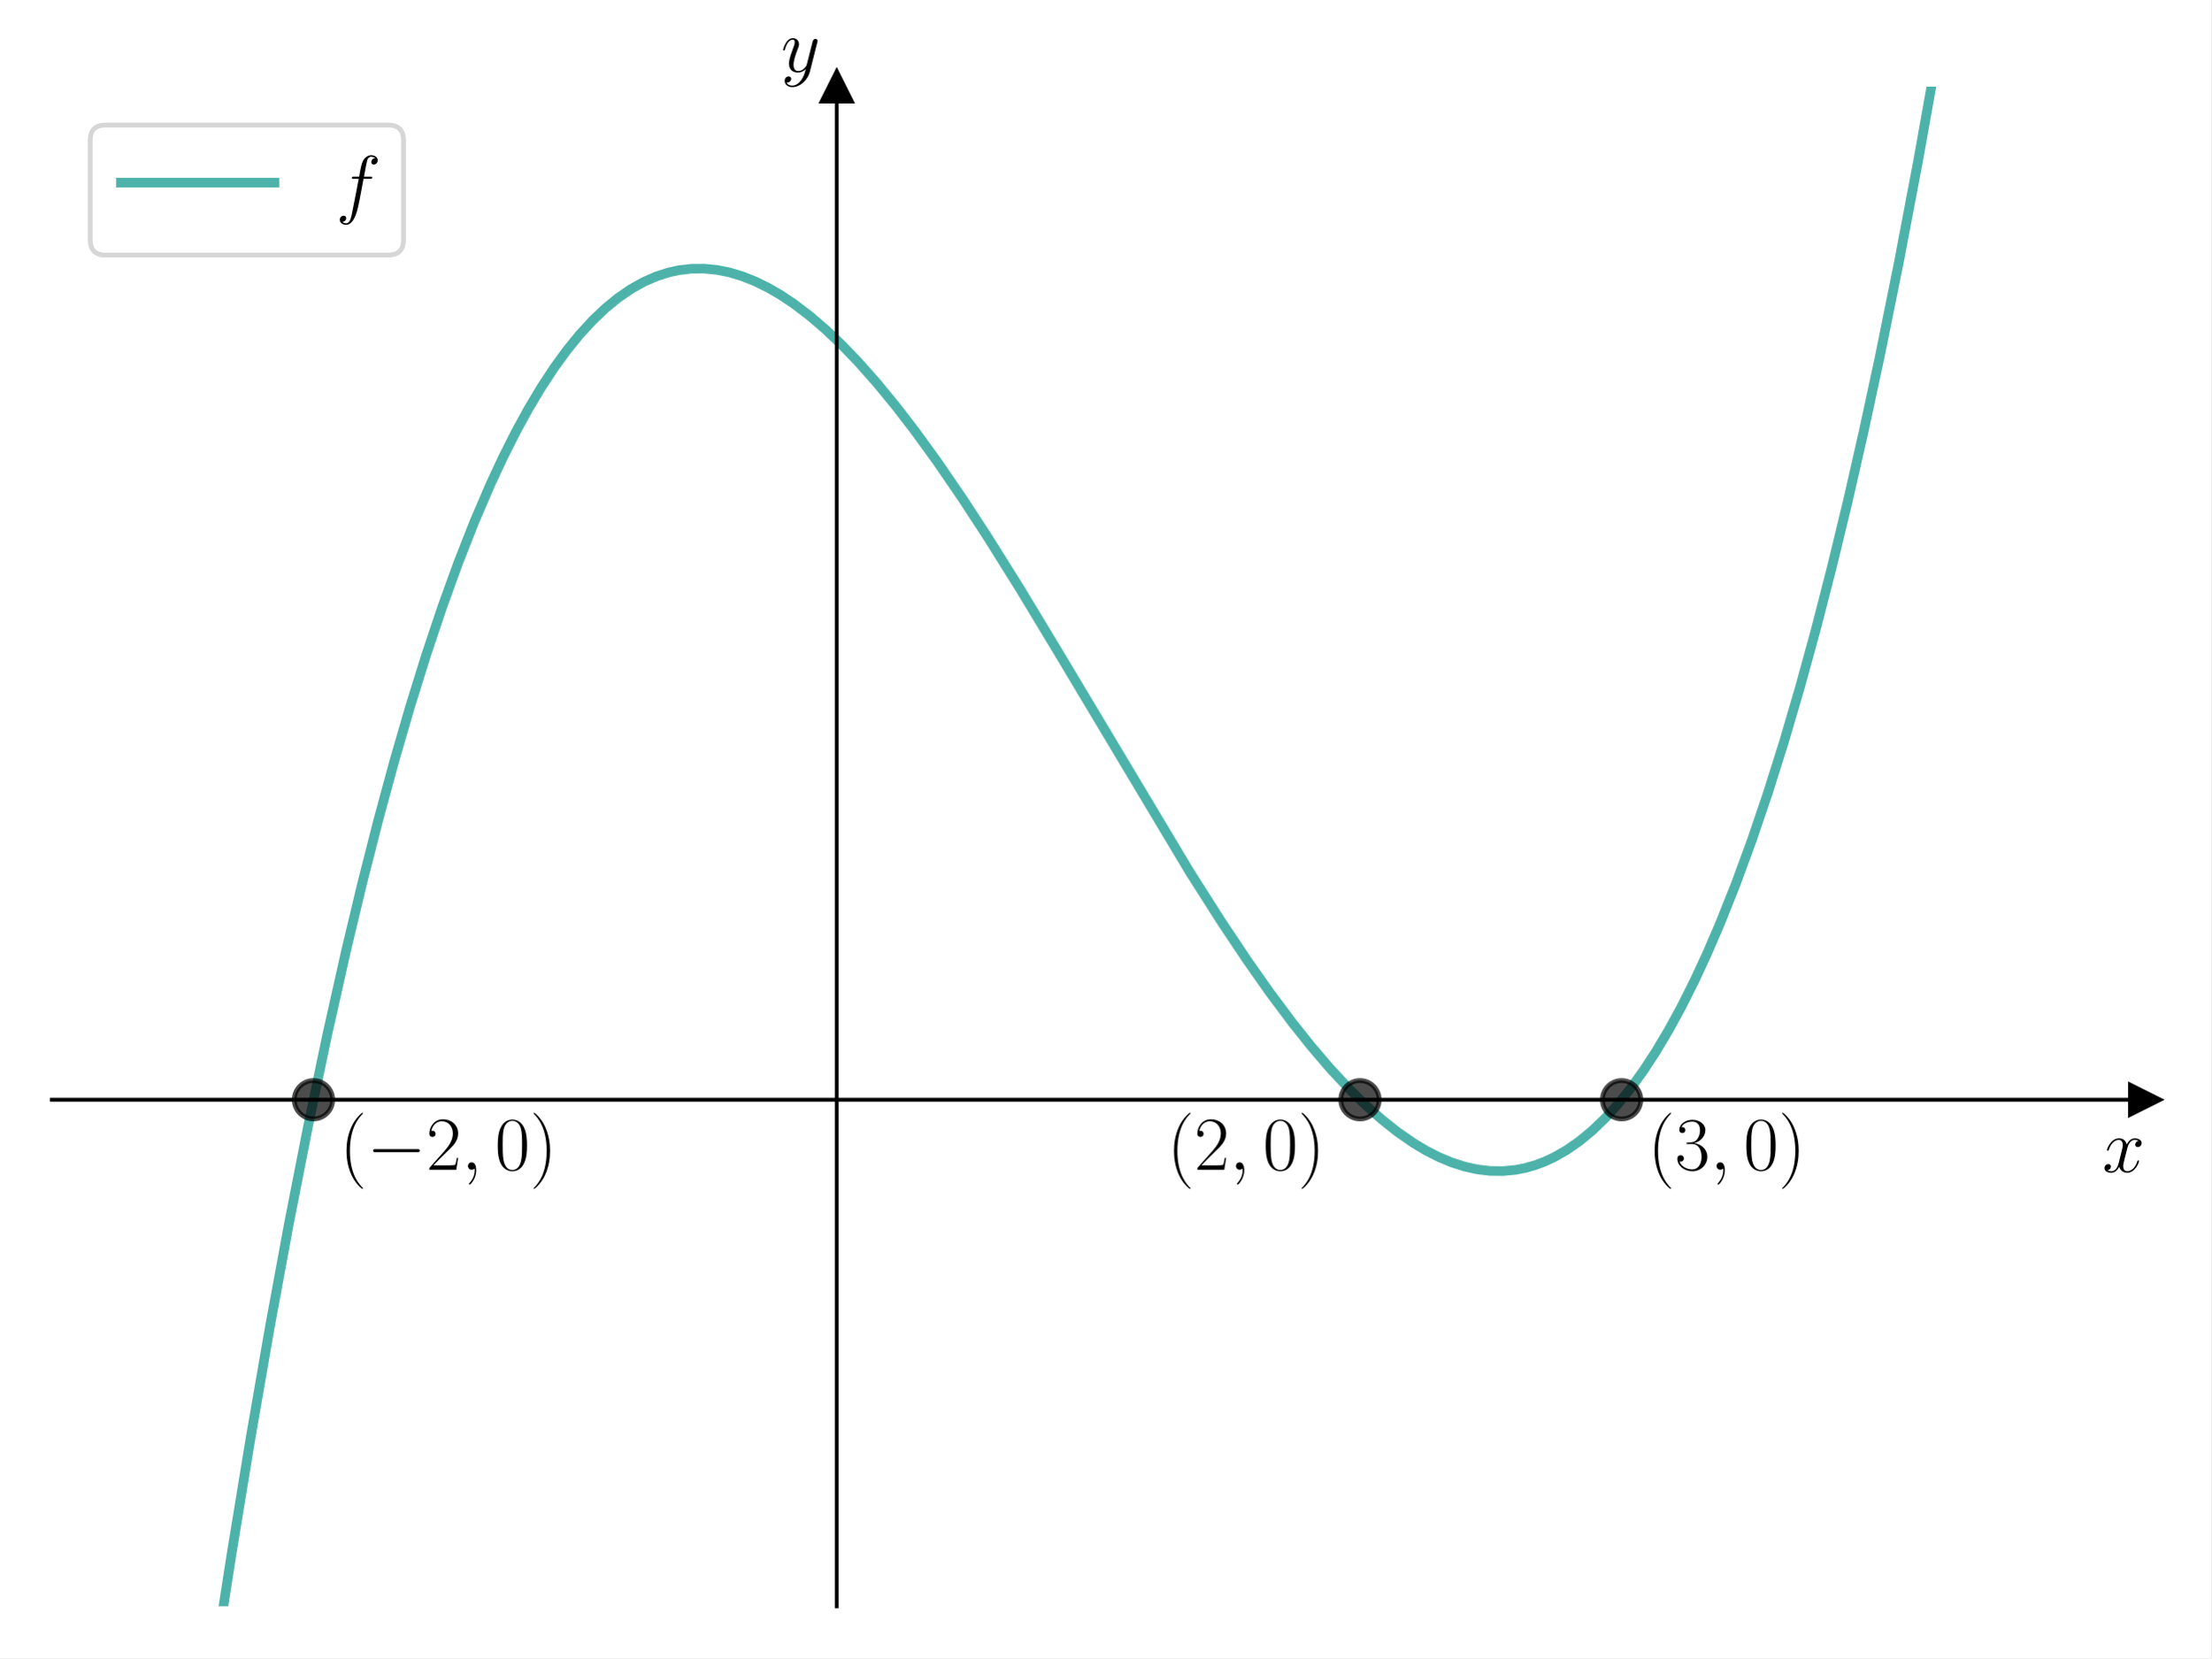
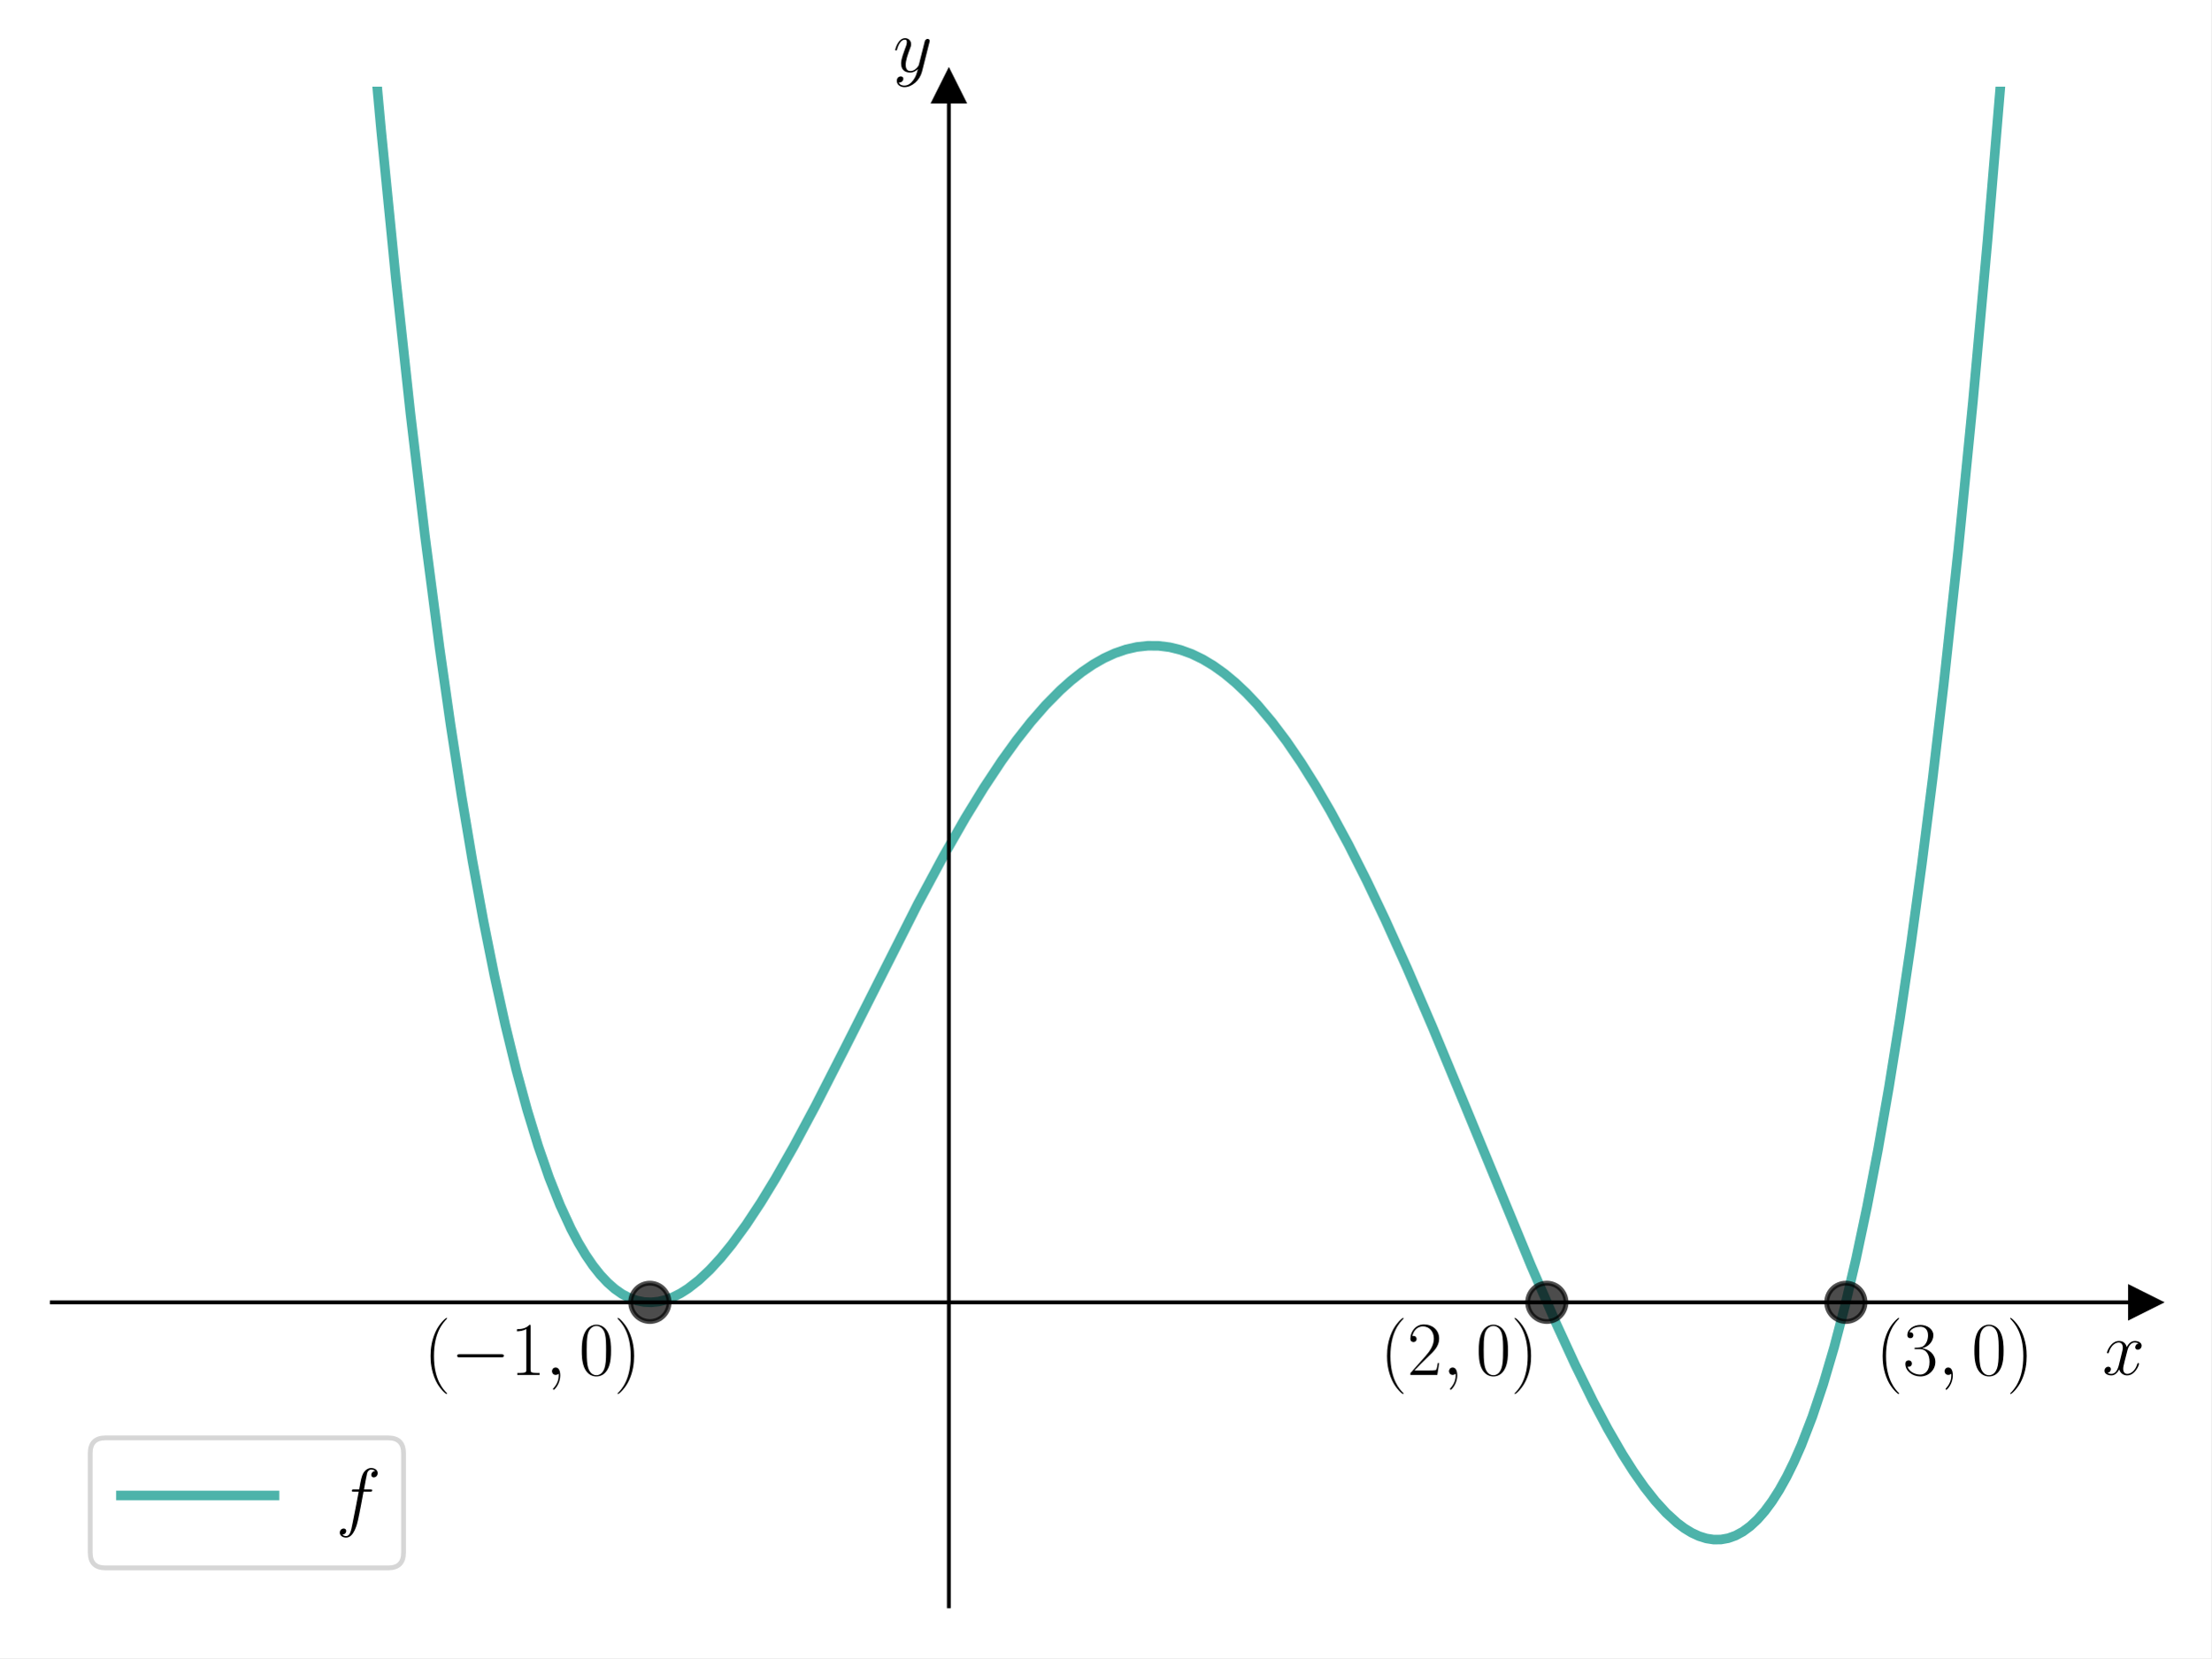
<svg xmlns="http://www.w3.org/2000/svg" xmlns:xlink="http://www.w3.org/1999/xlink" width="460.8pt" height="345.6pt" viewBox="0 0 460.8 345.6" version="1.1">
  <defs>
    <style type="text/css">*{stroke-linejoin: round; stroke-linecap: butt}</style>
  </defs>
  <g id="figure_1">
    <g id="patch_1">
      <path d="M 0 345.6  L 460.8 345.6  L 460.8 0  L 0 0  z " style="fill: #ffffff" />
    </g>
    <g id="axes_1">
      <g id="patch_2">
        <path d="M 10.8 334.8  L 447 334.8  L 447 18.065  L 10.8 18.065  z " style="fill: #ffffff" />
      </g>
      <g id="matplotlib.axis_1">
        <g id="text_1">
-           <g transform="translate(438.1306 244.2911) scale(0.16 -0.16)">
+           <g transform="translate(438.1306 286.5225) scale(0.16 -0.16)">
            <defs>
              <path id="CMMI12-78" d="M 3034 2606  C 2829 2567 2752 2414 2752 2293  C 2752 2139 2874 2088 2963 2088  C 3155 2088 3290 2254 3290 2427  C 3290 2695 2982 2816 2714 2816  C 2323 2816 2106 2433 2048 2312  C 1901 2816 1504 2816 1389 2816  C 736 2816 390 1980 390 1839  C 390 1814 416 1782 461 1782  C 512 1782 525 1820 538 1846  C 755 2555 1184 2689 1370 2689  C 1658 2689 1715 2420 1715 2267  C 1715 2127 1677 1980 1600 1673  L 1382 798  C 1286 415 1101 64 762 64  C 730 64 570 64 435 147  C 666 192 717 383 717 460  C 717 588 621 664 499 664  C 346 664 179 530 179 326  C 179 57 480 -64 755 -64  C 1062 -64 1280 179 1414 441  C 1517 64 1837 -64 2074 -64  C 2726 -64 3072 773 3072 913  C 3072 945 3046 971 3008 971  C 2950 971 2944 939 2925 888  C 2752 326 2381 64 2093 64  C 1869 64 1747 230 1747 492  C 1747 632 1773 734 1875 1156  L 2099 2024  C 2195 2408 2413 2689 2707 2689  C 2720 2689 2899 2689 3034 2606  z " transform="scale(0.015625)" />
            </defs>
            <use xlink:href="#CMMI12-78" transform="scale(0.996264)" />
          </g>
        </g>
      </g>
      <g id="matplotlib.axis_2">
        <g id="text_2">
-           <g transform="translate(162.7647 14.96506) scale(0.16 -0.16)">
+           <g transform="translate(186.1326 14.96506) scale(0.16 -0.16)">
            <defs>
              <path id="CMMI12-79" d="M 1683 -700  C 1510 -939 1261 -1152 947 -1152  C 870 -1152 563 -1152 467 -889  C 486 -895 518 -895 531 -895  C 723 -895 851 -729 851 -582  C 851 -435 730 -384 634 -384  C 531 -384 307 -458 307 -759  C 307 -1071 582 -1286 947 -1286  C 1587 -1286 2234 -700 2413 6  L 3040 2485  C 3046 2517 3059 2556 3059 2594  C 3059 2689 2982 2753 2886 2753  C 2829 2753 2694 2727 2643 2535  L 2170 658  C 2138 543 2138 530 2086 460  C 1958 281 1747 64 1440 64  C 1082 64 1050 415 1050 588  C 1050 952 1222 1443 1395 1903  C 1466 2088 1504 2178 1504 2305  C 1504 2574 1312 2816 998 2816  C 410 2816 173 1890 173 1839  C 173 1814 198 1782 243 1782  C 301 1782 307 1807 333 1897  C 486 2433 730 2689 979 2689  C 1037 2689 1146 2689 1146 2478  C 1146 2312 1075 2127 979 1884  C 666 1047 666 837 666 683  C 666 77 1101 -64 1421 -64  C 1606 -64 1837 -6 2061 230  L 2067 224  C 1971 -147 1907 -392 1683 -700  z " transform="scale(0.015625)" />
            </defs>
            <use xlink:href="#CMMI12-79" transform="scale(0.996264)" />
          </g>
        </g>
      </g>
      <g id="line2d_1">
        <defs>
-           <path id="mdb6cca9f45" d="M 3 0  L -3 -3  L -3 3  z " style="stroke: #000000; stroke-linejoin: miter" />
+           <path id="mc23603be99" d="M 3 0  L -3 -3  L -3 3  z " style="stroke: #000000; stroke-linejoin: miter" />
        </defs>
        <g>
-           <use xlink:href="#mdb6cca9f45" x="447" y="229.222" style="stroke: #000000; stroke-linejoin: miter" />
+           <use xlink:href="#mc23603be99" x="447" y="271.453" style="stroke: #000000; stroke-linejoin: miter" />
        </g>
      </g>
      <g id="line2d_2">
        <defs>
-           <path id="m645300b004" d="M 0 -3  L -3 3  L 3 3  z " style="stroke: #000000; stroke-linejoin: miter" />
+           <path id="mf11964697a" d="M 0 -3  L -3 3  L 3 3  z " style="stroke: #000000; stroke-linejoin: miter" />
        </defs>
        <g>
-           <use xlink:href="#m645300b004" x="174.375" y="18.065" style="stroke: #000000; stroke-linejoin: miter" />
+           <use xlink:href="#mf11964697a" x="197.743" y="18.065" style="stroke: #000000; stroke-linejoin: miter" />
        </g>
      </g>
      <g id="line2d_3">
-         <path d="M 44.727 346.6  L 48.215 324.151  L 52.21 299.766  L 56.204 276.759  L 60.199 255.098  L 64.193 234.752  L 68.188 215.689  L 72.182 197.879  L 75.511 183.972  L 78.84 170.895  L 82.168 158.63  L 85.497 147.16  L 88.826 136.466  L 92.155 126.53  L 95.484 117.334  L 98.812 108.86  L 102.141 101.09  L 104.804 95.369  L 107.467 90.078  L 110.13 85.208  L 112.793 80.749  L 115.456 76.693  L 118.119 73.029  L 120.782 69.749  L 123.445 66.843  L 126.108 64.303  L 128.771 62.119  L 131.434 60.282  L 134.097 58.783  L 136.76 57.612  L 139.423 56.76  L 141.42 56.325  L 144.083 56.009  L 146.746 55.987  L 149.409 56.25  L 152.072 56.788  L 154.735 57.593  L 157.398 58.654  L 160.061 59.963  L 162.724 61.51  L 165.387 63.287  L 168.716 65.816  L 172.045 68.671  L 175.374 71.834  L 178.702 75.286  L 182.697 79.786  L 186.691 84.646  L 190.686 89.835  L 195.346 96.263  L 200.672 104.043  L 205.998 112.213  L 212.656 122.864  L 220.645 136.097  L 247.94 181.736  L 254.598 192.196  L 259.924 200.17  L 264.584 206.798  L 269.245 213.047  L 273.239 218.064  L 277.234 222.736  L 281.228 227.031  L 284.557 230.3  L 287.886 233.268  L 291.214 235.916  L 294.543 238.228  L 297.206 239.822  L 299.869 241.179  L 302.532 242.291  L 305.195 243.147  L 307.858 243.739  L 310.521 244.058  L 313.184 244.094  L 315.847 243.838  L 317.844 243.449  L 319.842 242.886  L 321.839 242.146  L 323.836 241.226  L 326.499 239.709  L 329.162 237.855  L 331.825 235.653  L 334.488 233.095  L 337.151 230.171  L 339.814 226.872  L 342.477 223.189  L 345.14 219.113  L 347.803 214.634  L 350.466 209.742  L 353.129 204.43  L 355.792 198.688  L 358.455 192.505  L 361.784 184.145  L 365.113 175.066  L 368.441 165.25  L 371.77 154.678  L 375.099 143.333  L 378.428 131.197  L 381.756 118.251  L 385.085 104.478  L 388.414 89.859  L 391.743 74.377  L 395.737 54.634  L 399.732 33.59  L 403.726 11.215  L 405.81 -1  L 405.81 -1  " clip-path="url(#pa2992a8a46)" style="fill: none; stroke: #029386; stroke-opacity: 0.7; stroke-width: 2; stroke-linecap: square" />
+         <path d="M 76.847 -1  L 79.429 27.196  L 82.473 57.911  L 85.516 86.044  L 88.56 111.708  L 91.603 135.015  L 93.886 151.015  L 96.168 165.797  L 98.451 179.405  L 100.733 191.884  L 103.016 203.277  L 105.299 213.627  L 107.581 222.975  L 109.864 231.364  L 112.146 238.833  L 114.429 245.424  L 116.711 251.174  L 118.994 256.124  L 120.516 258.997  L 122.037 261.543  L 123.559 263.771  L 125.081 265.693  L 126.603 267.319  L 128.124 268.66  L 129.646 269.727  L 131.168 270.529  L 132.689 271.076  L 134.211 271.38  L 135.733 271.448  L 137.255 271.292  L 138.776 270.921  L 140.298 270.345  L 141.82 269.572  L 143.341 268.611  L 145.624 266.84  L 147.907 264.697  L 150.189 262.213  L 152.472 259.416  L 155.515 255.249  L 158.559 250.638  L 161.602 245.647  L 165.406 238.965  L 169.972 230.444  L 176.058 218.528  L 191.276 188.394  L 196.602 178.478  L 201.167 170.492  L 204.971 164.284  L 208.775 158.543  L 211.819 154.322  L 214.862 150.458  L 217.906 146.973  L 220.949 143.887  L 223.232 141.845  L 225.514 140.044  L 227.797 138.491  L 230.079 137.19  L 232.362 136.146  L 234.644 135.364  L 236.927 134.846  L 239.21 134.596  L 241.492 134.614  L 243.775 134.903  L 246.057 135.462  L 248.34 136.292  L 250.623 137.393  L 252.905 138.761  L 255.188 140.396  L 257.47 142.294  L 259.753 144.452  L 262.035 146.865  L 265.079 150.472  L 268.122 154.51  L 271.166 158.965  L 274.209 163.819  L 277.253 169.05  L 281.057 176.087  L 284.861 183.633  L 288.665 191.633  L 293.231 201.75  L 298.557 214.124  L 305.404 230.633  L 319.1 263.85  L 324.426 276.097  L 328.23 284.366  L 332.034 292.108  L 335.078 297.842  L 338.121 303.099  L 340.404 306.69  L 342.686 309.947  L 344.969 312.842  L 347.251 315.345  L 349.534 317.424  L 351.056 318.561  L 352.577 319.486  L 354.099 320.191  L 355.621 320.665  L 357.143 320.899  L 358.664 320.883  L 360.186 320.608  L 361.708 320.061  L 363.23 319.234  L 364.751 318.116  L 366.273 316.696  L 367.795 314.964  L 369.316 312.908  L 370.838 310.517  L 372.36 307.782  L 373.882 304.689  L 375.403 301.228  L 377.686 295.32  L 379.968 288.518  L 382.251 280.782  L 384.534 272.069  L 386.816 262.34  L 389.099 251.551  L 391.381 239.66  L 393.664 226.622  L 395.946 212.394  L 398.229 196.93  L 400.512 180.184  L 402.794 162.111  L 405.077 142.663  L 408.12 114.51  L 411.164 83.713  L 414.207 50.153  L 417.25 13.712  L 418.412 -1  L 418.412 -1  " clip-path="url(#p1721e00f54)" style="fill: none; stroke: #029386; stroke-opacity: 0.7; stroke-width: 2; stroke-linecap: square" />
      </g>
      <g id="line2d_4">
        <defs>
-           <path id="mf0469548ea" d="M 0 4  C 1.061 4 2.078 3.579 2.828 2.828  C 3.579 2.078 4 1.061 4 0  C 4 -1.061 3.579 -2.078 2.828 -2.828  C 2.078 -3.579 1.061 -4 0 -4  C -1.061 -4 -2.078 -3.579 -2.828 -2.828  C -3.579 -2.078 -4 -1.061 -4 0  C -4 1.061 -3.579 2.078 -2.828 2.828  C -2.078 3.579 -1.061 4 0 4  z " style="stroke: #000000; stroke-opacity: 0.7" />
+           <path id="m65c2421a14" d="M 0 4  C 1.061 4 2.078 3.579 2.828 2.828  C 3.579 2.078 4 1.061 4 0  C 4 -1.061 3.579 -2.078 2.828 -2.828  C 2.078 -3.579 1.061 -4 0 -4  C -1.061 -4 -2.078 -3.579 -2.828 -2.828  C -3.579 -2.078 -4 -1.061 -4 0  C -4 1.061 -3.579 2.078 -2.828 2.828  C -2.078 3.579 -1.061 4 0 4  z " style="stroke: #000000; stroke-opacity: 0.7" />
        </defs>
-         <g clip-path="url(#pa2992a8a46)">
-           <use xlink:href="#mf0469548ea" x="65.325" y="229.222" style="fill-opacity: 0.7; stroke: #000000; stroke-opacity: 0.7" />
-         </g>
-       </g>
-       <g id="line2d_5">
-         <g clip-path="url(#pa2992a8a46)">
-           <use xlink:href="#mf0469548ea" x="283.425" y="229.222" style="fill-opacity: 0.7; stroke: #000000; stroke-opacity: 0.7" />
-         </g>
-       </g>
-       <g id="line2d_6">
-         <g clip-path="url(#pa2992a8a46)">
-           <use xlink:href="#mf0469548ea" x="337.95" y="229.222" style="fill-opacity: 0.7; stroke: #000000; stroke-opacity: 0.7" />
+         <g clip-path="url(#p1721e00f54)">
+           <use xlink:href="#m65c2421a14" x="135.429" y="271.453" style="fill-opacity: 0.7; stroke: #000000; stroke-opacity: 0.7" />
+           <use xlink:href="#m65c2421a14" x="322.371" y="271.453" style="fill-opacity: 0.7; stroke: #000000; stroke-opacity: 0.7" />
+           <use xlink:href="#m65c2421a14" x="384.686" y="271.453" style="fill-opacity: 0.7; stroke: #000000; stroke-opacity: 0.7" />
        </g>
      </g>
      <g id="patch_3">
-         <path d="M 174.375 334.8  L 174.375 18.065  " style="fill: none; stroke: #000000; stroke-width: 0.8; stroke-linejoin: miter; stroke-linecap: square" />
+         <path d="M 197.743 334.8  L 197.743 18.065  " style="fill: none; stroke: #000000; stroke-width: 0.8; stroke-linejoin: miter; stroke-linecap: square" />
      </g>
      <g id="patch_4">
        <path d="M 447 334.8  L 447 18.065  " style="fill: none" />
      </g>
      <g id="patch_5">
-         <path d="M 10.8 229.222  L 447 229.222  " style="fill: none; stroke: #000000; stroke-width: 0.8; stroke-linejoin: miter; stroke-linecap: square" />
+         <path d="M 10.8 271.453  L 447 271.453  " style="fill: none; stroke: #000000; stroke-width: 0.8; stroke-linejoin: miter; stroke-linecap: square" />
      </g>
      <g id="patch_6">
        <path d="M 10.8 18.065  L 447 18.065  " style="fill: none" />
      </g>
      <g id="text_3">
-         <g transform="translate(70.7775 243.8161) scale(0.16 -0.16)">
+         <g transform="translate(88.29082 286.5754) scale(0.16 -0.16)">
          <defs>
            <path id="CMR17-28" d="M 1958 -1561  C 1958 -1555 1958 -1542 1939 -1523  C 1645 -1224 858 -407 858 1581  C 858 3569 1632 4379 1946 4697  C 1946 4704 1958 4717 1958 4736  C 1958 4755 1939 4768 1914 4768  C 1843 4768 1299 4296 986 3594  C 666 2887 576 2199 576 1588  C 576 1128 621 351 1005 -471  C 1312 -1135 1837 -1600 1914 -1600  C 1946 -1600 1958 -1587 1958 -1561  z " transform="scale(0.015625)" />
            <path id="CMSY10-0" d="M 4218 1472  C 4326 1472 4442 1472 4442 1600  C 4442 1728 4326 1728 4218 1728  L 755 1728  C 646 1728 531 1728 531 1600  C 531 1472 646 1472 755 1472  L 4218 1472  z " transform="scale(0.015625)" />
-             <path id="CMR17-32" d="M 2669 989  L 2554 989  C 2490 536 2438 459 2413 420  C 2381 369 1920 369 1830 369  L 602 369  C 832 619 1280 1072 1824 1597  C 2214 1967 2669 2402 2669 3035  C 2669 3790 2067 4224 1395 4224  C 691 4224 262 3604 262 3030  C 262 2780 448 2748 525 2748  C 589 2748 781 2787 781 3010  C 781 3207 614 3264 525 3264  C 486 3264 448 3258 422 3245  C 544 3790 915 4058 1306 4058  C 1862 4058 2227 3617 2227 3035  C 2227 2479 1901 2000 1536 1584  L 262 146  L 262 0  L 2515 0  L 2669 989  z " transform="scale(0.015625)" />
+             <path id="CMR17-31" d="M 1702 4058  C 1702 4192 1696 4192 1606 4192  C 1357 3916 979 3827 621 3827  C 602 3827 570 3827 563 3808  C 557 3795 557 3782 557 3648  C 755 3648 1088 3686 1344 3839  L 1344 461  C 1344 236 1331 160 781 160  L 589 160  L 589 0  C 896 0 1216 0 1523 0  C 1830 0 2150 0 2458 0  L 2458 160  L 2266 160  C 1715 160 1702 230 1702 458  L 1702 4058  z " transform="scale(0.015625)" />
            <path id="CMMI12-3b" d="M 1248 -31  C 1248 343 1126 619 864 619  C 659 619 557 453 557 313  C 557 172 653 0 870 0  C 954 0 1024 26 1082 83  C 1094 96 1101 96 1107 96  C 1120 96 1120 5 1120 -27  C 1120 -240 1082 -659 710 -1080  C 640 -1157 640 -1170 640 -1183  C 640 -1216 672 -1248 704 -1248  C 755 -1248 1248 -771 1248 -31  z " transform="scale(0.015625)" />
            <path id="CMR17-30" d="M 2688 2025  C 2688 2416 2682 3080 2413 3591  C 2176 4039 1798 4198 1466 4198  C 1158 4198 768 4058 525 3597  C 269 3118 243 2524 243 2025  C 243 1661 250 1106 448 619  C 723 -39 1216 -128 1466 -128  C 1760 -128 2208 -7 2470 600  C 2662 1042 2688 1559 2688 2025  z M 1466 -26  C 1056 -26 813 325 723 812  C 653 1188 653 1738 653 2096  C 653 2588 653 2997 736 3387  C 858 3929 1216 4096 1466 4096  C 1728 4096 2067 3923 2189 3400  C 2272 3036 2278 2607 2278 2096  C 2278 1680 2278 1169 2202 792  C 2067 95 1690 -26 1466 -26  z " transform="scale(0.015625)" />
            <path id="CMR17-29" d="M 1683 1581  C 1683 2040 1638 2817 1254 3639  C 947 4303 422 4768 346 4768  C 326 4768 301 4761 301 4729  C 301 4717 307 4710 314 4697  C 621 4378 1402 3568 1402 1584  C 1402 -407 627 -1217 314 -1537  C 307 -1549 301 -1556 301 -1568  C 301 -1600 326 -1600 346 -1600  C 416 -1600 960 -1128 1274 -426  C 1594 281 1683 969 1683 1581  z " transform="scale(0.015625)" />
          </defs>
          <use xlink:href="#CMR17-28" transform="scale(0.996264)" />
          <use xlink:href="#CMSY10-0" transform="translate(35.28077 0) scale(0.996264)" />
-           <use xlink:href="#CMR17-32" transform="translate(112.7682 0) scale(0.996264)" />
+           <use xlink:href="#CMR17-31" transform="translate(112.7682 0) scale(0.996264)" />
          <use xlink:href="#CMMI12-3b" transform="translate(158.4587 0) scale(0.996264)" />
          <use xlink:href="#CMR17-30" transform="translate(202.1603 0) scale(0.996264)" />
          <use xlink:href="#CMR17-29" transform="translate(247.8508 0) scale(0.996264)" />
        </g>
      </g>
      <g id="text_4">
-         <g transform="translate(243.2327 243.8161) scale(0.16 -0.16)">
+         <g transform="translate(287.6317 286.5754) scale(0.16 -0.16)">
+           <defs>
+             <path id="CMR17-32" d="M 2669 989  L 2554 989  C 2490 536 2438 459 2413 420  C 2381 369 1920 369 1830 369  L 602 369  C 832 619 1280 1072 1824 1597  C 2214 1967 2669 2402 2669 3035  C 2669 3790 2067 4224 1395 4224  C 691 4224 262 3604 262 3030  C 262 2780 448 2748 525 2748  C 589 2748 781 2787 781 3010  C 781 3207 614 3264 525 3264  C 486 3264 448 3258 422 3245  C 544 3790 915 4058 1306 4058  C 1862 4058 2227 3617 2227 3035  C 2227 2479 1901 2000 1536 1584  L 262 146  L 262 0  L 2515 0  L 2669 989  z " transform="scale(0.015625)" />
+           </defs>
          <use xlink:href="#CMR17-28" transform="scale(0.996264)" />
          <use xlink:href="#CMR17-32" transform="translate(35.28077 0) scale(0.996264)" />
          <use xlink:href="#CMMI12-3b" transform="translate(80.97124 0) scale(0.996264)" />
          <use xlink:href="#CMR17-30" transform="translate(124.6728 0) scale(0.996264)" />
          <use xlink:href="#CMR17-29" transform="translate(170.3633 0) scale(0.996264)" />
        </g>
      </g>
      <g id="text_5">
-         <g transform="translate(343.4025 243.8161) scale(0.16 -0.16)">
+         <g transform="translate(390.9171 286.5754) scale(0.16 -0.16)">
          <defs>
            <path id="CMR17-33" d="M 1414 2157  C 1984 2157 2234 1662 2234 1090  C 2234 320 1824 25 1453 25  C 1114 25 563 194 390 693  C 422 680 454 680 486 680  C 640 680 755 782 755 948  C 755 1133 614 1216 486 1216  C 378 1216 211 1165 211 926  C 211 335 787 -128 1466 -128  C 2176 -128 2720 430 2720 1085  C 2720 1707 2208 2157 1600 2227  C 2086 2328 2554 2756 2554 3329  C 2554 3820 2048 4179 1472 4179  C 890 4179 378 3829 378 3329  C 378 3110 544 3072 627 3072  C 762 3072 877 3155 877 3321  C 877 3486 762 3569 627 3569  C 602 3569 570 3569 544 3557  C 730 3959 1235 4032 1459 4032  C 1683 4032 2106 3925 2106 3320  C 2106 3143 2080 2828 1862 2550  C 1670 2304 1453 2304 1242 2284  C 1210 2284 1062 2269 1037 2269  C 992 2263 966 2257 966 2208  C 966 2163 973 2157 1101 2157  L 1414 2157  z " transform="scale(0.015625)" />
          </defs>
          <use xlink:href="#CMR17-28" transform="scale(0.996264)" />
          <use xlink:href="#CMR17-33" transform="translate(35.28077 0) scale(0.996264)" />
          <use xlink:href="#CMMI12-3b" transform="translate(80.97124 0) scale(0.996264)" />
          <use xlink:href="#CMR17-30" transform="translate(124.6728 0) scale(0.996264)" />
          <use xlink:href="#CMR17-29" transform="translate(170.3633 0) scale(0.996264)" />
        </g>
      </g>
      <g id="legend_1">
        <g id="patch_7">
-           <path d="M 22 53.164  L 80.893 53.164  Q 84.093 53.164 84.093 49.964  L 84.093 29.265  Q 84.093 26.065 80.893 26.065  L 22 26.065  Q 18.8 26.065 18.8 29.265  L 18.8 49.964  Q 18.8 53.164 22 53.164  z " style="fill: #ffffff; opacity: 0.8; stroke: #cccccc; stroke-linejoin: miter" />
+           <path d="M 22 326.8  L 80.893 326.8  Q 84.093 326.8 84.093 323.6  L 84.093 302.901  Q 84.093 299.701 80.893 299.701  L 22 299.701  Q 18.8 299.701 18.8 302.901  L 18.8 323.6  Q 18.8 326.8 22 326.8  z " style="fill: #ffffff; opacity: 0.8; stroke: #cccccc; stroke-linejoin: miter" />
        </g>
-         <g id="line2d_7">
-           <path d="M 25.2 38.065  L 41.2 38.065  L 57.2 38.065  " style="fill: none; stroke: #029386; stroke-opacity: 0.7; stroke-width: 2; stroke-linecap: square" />
+         <g id="line2d_5">
+           <path d="M 25.2 311.701  L 41.2 311.701  L 57.2 311.701  " style="fill: none; stroke: #029386; stroke-opacity: 0.7; stroke-width: 2; stroke-linecap: square" />
        </g>
        <g id="text_6">
-           <g transform="translate(70 43.66453) scale(0.16 -0.16)">
+           <g transform="translate(70 317.3005) scale(0.16 -0.16)">
            <defs>
              <path id="CMMI12-66" d="M 2854 2566  C 2982 2566 3034 2566 3034 2688  C 3034 2752 2982 2752 2867 2752  L 2349 2752  C 2470 3429 2560 3897 2611 4107  C 2650 4265 2784 4416 2950 4416  C 3085 4416 3219 4358 3283 4298  C 3034 4272 2957 4082 2957 3969  C 2957 3837 3053 3759 3174 3759  C 3302 3759 3494 3870 3494 4119  C 3494 4393 3226 4544 2944 4544  C 2669 4544 2400 4334 2272 4078  C 2157 3848 2093 3611 1946 2752  L 1517 2752  C 1395 2752 1331 2752 1331 2637  C 1331 2566 1370 2566 1498 2566  L 1907 2566  C 1792 1976 1530 542 1382 -137  C 1274 -689 1178 -1152 858 -1152  C 838 -1152 653 -1152 538 -1031  C 864 -1005 864 -726 864 -720  C 864 -593 768 -517 646 -517  C 518 -517 326 -625 326 -867  C 326 -1140 608 -1280 858 -1280  C 1510 -1280 1779 -118 1850 199  C 1965 688 2278 2376 2310 2566  L 2854 2566  z " transform="scale(0.015625)" />
            </defs>
            <use xlink:href="#CMMI12-66" transform="scale(0.996264)" />
          </g>
        </g>
      </g>
    </g>
  </g>
  <defs>
-     <clipPath id="pa2992a8a46">
+     <clipPath id="p1721e00f54">
      <rect x="10.8" y="18.065" width="436.2" height="316.735" />
    </clipPath>
  </defs>
</svg>
